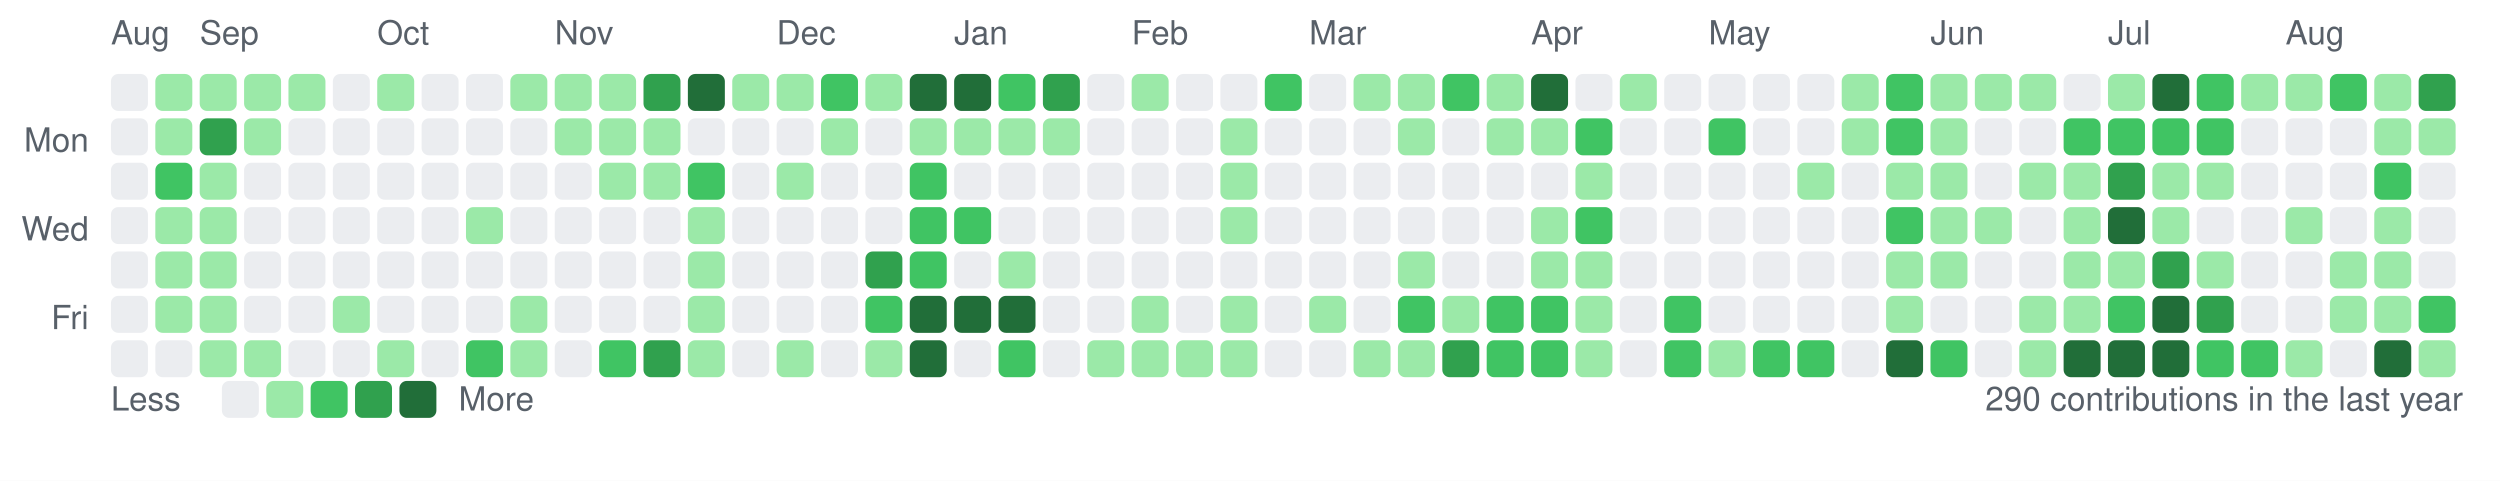
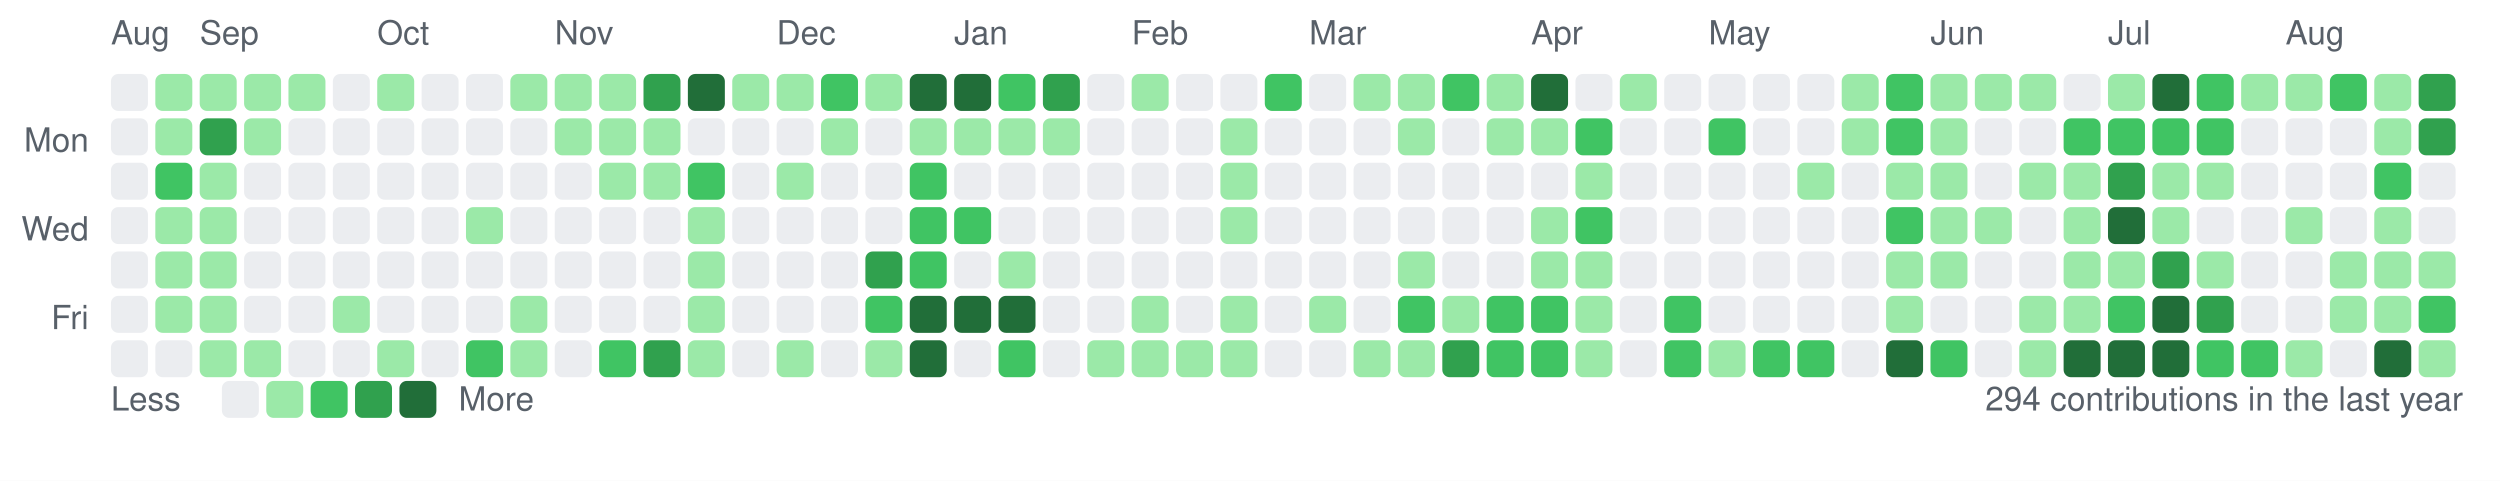
<svg xmlns="http://www.w3.org/2000/svg" width="676" height="130" viewBox="0 0 676 130" role="img" aria-label="cgycorey contribution graph">
  <rect width="676" height="130" fill="#ffffff" />
  <text x="24" y="41" font-size="9" text-anchor="end" fill="#586069" font-family="-apple-system,BlinkMacSystemFont,Segoe UI,Helvetica,Arial,sans-serif">Mon</text>
  <text x="24" y="65" font-size="9" text-anchor="end" fill="#586069" font-family="-apple-system,BlinkMacSystemFont,Segoe UI,Helvetica,Arial,sans-serif">Wed</text>
  <text x="24" y="89" font-size="9" text-anchor="end" fill="#586069" font-family="-apple-system,BlinkMacSystemFont,Segoe UI,Helvetica,Arial,sans-serif">Fri</text>
  <rect x="30" y="20" width="10" height="10" rx="2" fill="#ebedf0" />
  <rect x="30" y="32" width="10" height="10" rx="2" fill="#ebedf0" />
  <rect x="30" y="44" width="10" height="10" rx="2" fill="#ebedf0" />
  <rect x="30" y="56" width="10" height="10" rx="2" fill="#ebedf0" />
  <rect x="30" y="68" width="10" height="10" rx="2" fill="#ebedf0" />
  <rect x="30" y="80" width="10" height="10" rx="2" fill="#ebedf0" />
  <rect x="30" y="92" width="10" height="10" rx="2" fill="#ebedf0" />
  <rect x="42" y="20" width="10" height="10" rx="2" fill="#9be9a8" />
  <rect x="42" y="32" width="10" height="10" rx="2" fill="#9be9a8" />
  <rect x="42" y="44" width="10" height="10" rx="2" fill="#40c463" />
  <rect x="42" y="56" width="10" height="10" rx="2" fill="#9be9a8" />
  <rect x="42" y="68" width="10" height="10" rx="2" fill="#9be9a8" />
  <rect x="42" y="80" width="10" height="10" rx="2" fill="#9be9a8" />
  <rect x="42" y="92" width="10" height="10" rx="2" fill="#ebedf0" />
  <rect x="54" y="20" width="10" height="10" rx="2" fill="#9be9a8" />
  <rect x="54" y="32" width="10" height="10" rx="2" fill="#30a14e" />
  <rect x="54" y="44" width="10" height="10" rx="2" fill="#9be9a8" />
  <rect x="54" y="56" width="10" height="10" rx="2" fill="#9be9a8" />
  <rect x="54" y="68" width="10" height="10" rx="2" fill="#9be9a8" />
  <rect x="54" y="80" width="10" height="10" rx="2" fill="#9be9a8" />
  <rect x="54" y="92" width="10" height="10" rx="2" fill="#9be9a8" />
  <rect x="66" y="20" width="10" height="10" rx="2" fill="#9be9a8" />
  <rect x="66" y="32" width="10" height="10" rx="2" fill="#9be9a8" />
  <rect x="66" y="44" width="10" height="10" rx="2" fill="#ebedf0" />
  <rect x="66" y="56" width="10" height="10" rx="2" fill="#ebedf0" />
  <rect x="66" y="68" width="10" height="10" rx="2" fill="#ebedf0" />
  <rect x="66" y="80" width="10" height="10" rx="2" fill="#ebedf0" />
  <rect x="66" y="92" width="10" height="10" rx="2" fill="#9be9a8" />
  <rect x="78" y="20" width="10" height="10" rx="2" fill="#9be9a8" />
  <rect x="78" y="32" width="10" height="10" rx="2" fill="#ebedf0" />
  <rect x="78" y="44" width="10" height="10" rx="2" fill="#ebedf0" />
  <rect x="78" y="56" width="10" height="10" rx="2" fill="#ebedf0" />
  <rect x="78" y="68" width="10" height="10" rx="2" fill="#ebedf0" />
  <rect x="78" y="80" width="10" height="10" rx="2" fill="#ebedf0" />
  <rect x="78" y="92" width="10" height="10" rx="2" fill="#ebedf0" />
  <rect x="90" y="20" width="10" height="10" rx="2" fill="#ebedf0" />
  <rect x="90" y="32" width="10" height="10" rx="2" fill="#ebedf0" />
  <rect x="90" y="44" width="10" height="10" rx="2" fill="#ebedf0" />
  <rect x="90" y="56" width="10" height="10" rx="2" fill="#ebedf0" />
  <rect x="90" y="68" width="10" height="10" rx="2" fill="#ebedf0" />
  <rect x="90" y="80" width="10" height="10" rx="2" fill="#9be9a8" />
  <rect x="90" y="92" width="10" height="10" rx="2" fill="#ebedf0" />
  <rect x="102" y="20" width="10" height="10" rx="2" fill="#9be9a8" />
  <rect x="102" y="32" width="10" height="10" rx="2" fill="#ebedf0" />
  <rect x="102" y="44" width="10" height="10" rx="2" fill="#ebedf0" />
  <rect x="102" y="56" width="10" height="10" rx="2" fill="#ebedf0" />
  <rect x="102" y="68" width="10" height="10" rx="2" fill="#ebedf0" />
  <rect x="102" y="80" width="10" height="10" rx="2" fill="#ebedf0" />
  <rect x="102" y="92" width="10" height="10" rx="2" fill="#9be9a8" />
  <rect x="114" y="20" width="10" height="10" rx="2" fill="#ebedf0" />
  <rect x="114" y="32" width="10" height="10" rx="2" fill="#ebedf0" />
  <rect x="114" y="44" width="10" height="10" rx="2" fill="#ebedf0" />
  <rect x="114" y="56" width="10" height="10" rx="2" fill="#ebedf0" />
  <rect x="114" y="68" width="10" height="10" rx="2" fill="#ebedf0" />
  <rect x="114" y="80" width="10" height="10" rx="2" fill="#ebedf0" />
  <rect x="114" y="92" width="10" height="10" rx="2" fill="#ebedf0" />
  <rect x="126" y="20" width="10" height="10" rx="2" fill="#ebedf0" />
  <rect x="126" y="32" width="10" height="10" rx="2" fill="#ebedf0" />
  <rect x="126" y="44" width="10" height="10" rx="2" fill="#ebedf0" />
  <rect x="126" y="56" width="10" height="10" rx="2" fill="#9be9a8" />
  <rect x="126" y="68" width="10" height="10" rx="2" fill="#ebedf0" />
  <rect x="126" y="80" width="10" height="10" rx="2" fill="#ebedf0" />
  <rect x="126" y="92" width="10" height="10" rx="2" fill="#40c463" />
  <rect x="138" y="20" width="10" height="10" rx="2" fill="#9be9a8" />
  <rect x="138" y="32" width="10" height="10" rx="2" fill="#ebedf0" />
  <rect x="138" y="44" width="10" height="10" rx="2" fill="#ebedf0" />
  <rect x="138" y="56" width="10" height="10" rx="2" fill="#ebedf0" />
  <rect x="138" y="68" width="10" height="10" rx="2" fill="#ebedf0" />
  <rect x="138" y="80" width="10" height="10" rx="2" fill="#9be9a8" />
  <rect x="138" y="92" width="10" height="10" rx="2" fill="#9be9a8" />
  <rect x="150" y="20" width="10" height="10" rx="2" fill="#9be9a8" />
  <rect x="150" y="32" width="10" height="10" rx="2" fill="#9be9a8" />
  <rect x="150" y="44" width="10" height="10" rx="2" fill="#ebedf0" />
  <rect x="150" y="56" width="10" height="10" rx="2" fill="#ebedf0" />
  <rect x="150" y="68" width="10" height="10" rx="2" fill="#ebedf0" />
  <rect x="150" y="80" width="10" height="10" rx="2" fill="#ebedf0" />
  <rect x="150" y="92" width="10" height="10" rx="2" fill="#ebedf0" />
  <rect x="162" y="20" width="10" height="10" rx="2" fill="#9be9a8" />
  <rect x="162" y="32" width="10" height="10" rx="2" fill="#9be9a8" />
  <rect x="162" y="44" width="10" height="10" rx="2" fill="#9be9a8" />
  <rect x="162" y="56" width="10" height="10" rx="2" fill="#ebedf0" />
  <rect x="162" y="68" width="10" height="10" rx="2" fill="#ebedf0" />
  <rect x="162" y="80" width="10" height="10" rx="2" fill="#ebedf0" />
  <rect x="162" y="92" width="10" height="10" rx="2" fill="#40c463" />
  <rect x="174" y="20" width="10" height="10" rx="2" fill="#30a14e" />
  <rect x="174" y="32" width="10" height="10" rx="2" fill="#9be9a8" />
  <rect x="174" y="44" width="10" height="10" rx="2" fill="#9be9a8" />
  <rect x="174" y="56" width="10" height="10" rx="2" fill="#ebedf0" />
  <rect x="174" y="68" width="10" height="10" rx="2" fill="#ebedf0" />
  <rect x="174" y="80" width="10" height="10" rx="2" fill="#ebedf0" />
  <rect x="174" y="92" width="10" height="10" rx="2" fill="#30a14e" />
  <rect x="186" y="20" width="10" height="10" rx="2" fill="#216e39" />
  <rect x="186" y="32" width="10" height="10" rx="2" fill="#ebedf0" />
  <rect x="186" y="44" width="10" height="10" rx="2" fill="#40c463" />
  <rect x="186" y="56" width="10" height="10" rx="2" fill="#9be9a8" />
  <rect x="186" y="68" width="10" height="10" rx="2" fill="#9be9a8" />
  <rect x="186" y="80" width="10" height="10" rx="2" fill="#9be9a8" />
  <rect x="186" y="92" width="10" height="10" rx="2" fill="#9be9a8" />
  <rect x="198" y="20" width="10" height="10" rx="2" fill="#9be9a8" />
  <rect x="198" y="32" width="10" height="10" rx="2" fill="#ebedf0" />
  <rect x="198" y="44" width="10" height="10" rx="2" fill="#ebedf0" />
  <rect x="198" y="56" width="10" height="10" rx="2" fill="#ebedf0" />
  <rect x="198" y="68" width="10" height="10" rx="2" fill="#ebedf0" />
  <rect x="198" y="80" width="10" height="10" rx="2" fill="#ebedf0" />
  <rect x="198" y="92" width="10" height="10" rx="2" fill="#ebedf0" />
  <rect x="210" y="20" width="10" height="10" rx="2" fill="#9be9a8" />
  <rect x="210" y="32" width="10" height="10" rx="2" fill="#ebedf0" />
  <rect x="210" y="44" width="10" height="10" rx="2" fill="#9be9a8" />
  <rect x="210" y="56" width="10" height="10" rx="2" fill="#ebedf0" />
  <rect x="210" y="68" width="10" height="10" rx="2" fill="#ebedf0" />
  <rect x="210" y="80" width="10" height="10" rx="2" fill="#ebedf0" />
  <rect x="210" y="92" width="10" height="10" rx="2" fill="#9be9a8" />
  <rect x="222" y="20" width="10" height="10" rx="2" fill="#40c463" />
  <rect x="222" y="32" width="10" height="10" rx="2" fill="#9be9a8" />
  <rect x="222" y="44" width="10" height="10" rx="2" fill="#ebedf0" />
  <rect x="222" y="56" width="10" height="10" rx="2" fill="#ebedf0" />
  <rect x="222" y="68" width="10" height="10" rx="2" fill="#ebedf0" />
  <rect x="222" y="80" width="10" height="10" rx="2" fill="#ebedf0" />
  <rect x="222" y="92" width="10" height="10" rx="2" fill="#ebedf0" />
  <rect x="234" y="20" width="10" height="10" rx="2" fill="#9be9a8" />
  <rect x="234" y="32" width="10" height="10" rx="2" fill="#ebedf0" />
  <rect x="234" y="44" width="10" height="10" rx="2" fill="#ebedf0" />
  <rect x="234" y="56" width="10" height="10" rx="2" fill="#ebedf0" />
  <rect x="234" y="68" width="10" height="10" rx="2" fill="#30a14e" />
  <rect x="234" y="80" width="10" height="10" rx="2" fill="#40c463" />
  <rect x="234" y="92" width="10" height="10" rx="2" fill="#9be9a8" />
  <rect x="246" y="20" width="10" height="10" rx="2" fill="#216e39" />
  <rect x="246" y="32" width="10" height="10" rx="2" fill="#9be9a8" />
  <rect x="246" y="44" width="10" height="10" rx="2" fill="#40c463" />
  <rect x="246" y="56" width="10" height="10" rx="2" fill="#40c463" />
  <rect x="246" y="68" width="10" height="10" rx="2" fill="#40c463" />
  <rect x="246" y="80" width="10" height="10" rx="2" fill="#216e39" />
  <rect x="246" y="92" width="10" height="10" rx="2" fill="#216e39" />
  <rect x="258" y="20" width="10" height="10" rx="2" fill="#216e39" />
  <rect x="258" y="32" width="10" height="10" rx="2" fill="#9be9a8" />
  <rect x="258" y="44" width="10" height="10" rx="2" fill="#ebedf0" />
  <rect x="258" y="56" width="10" height="10" rx="2" fill="#40c463" />
  <rect x="258" y="68" width="10" height="10" rx="2" fill="#ebedf0" />
  <rect x="258" y="80" width="10" height="10" rx="2" fill="#216e39" />
  <rect x="258" y="92" width="10" height="10" rx="2" fill="#ebedf0" />
  <rect x="270" y="20" width="10" height="10" rx="2" fill="#40c463" />
  <rect x="270" y="32" width="10" height="10" rx="2" fill="#9be9a8" />
  <rect x="270" y="44" width="10" height="10" rx="2" fill="#ebedf0" />
  <rect x="270" y="56" width="10" height="10" rx="2" fill="#ebedf0" />
  <rect x="270" y="68" width="10" height="10" rx="2" fill="#9be9a8" />
  <rect x="270" y="80" width="10" height="10" rx="2" fill="#216e39" />
  <rect x="270" y="92" width="10" height="10" rx="2" fill="#40c463" />
  <rect x="282" y="20" width="10" height="10" rx="2" fill="#30a14e" />
  <rect x="282" y="32" width="10" height="10" rx="2" fill="#9be9a8" />
  <rect x="282" y="44" width="10" height="10" rx="2" fill="#ebedf0" />
  <rect x="282" y="56" width="10" height="10" rx="2" fill="#ebedf0" />
  <rect x="282" y="68" width="10" height="10" rx="2" fill="#ebedf0" />
  <rect x="282" y="80" width="10" height="10" rx="2" fill="#ebedf0" />
  <rect x="282" y="92" width="10" height="10" rx="2" fill="#ebedf0" />
  <rect x="294" y="20" width="10" height="10" rx="2" fill="#ebedf0" />
  <rect x="294" y="32" width="10" height="10" rx="2" fill="#ebedf0" />
  <rect x="294" y="44" width="10" height="10" rx="2" fill="#ebedf0" />
  <rect x="294" y="56" width="10" height="10" rx="2" fill="#ebedf0" />
  <rect x="294" y="68" width="10" height="10" rx="2" fill="#ebedf0" />
  <rect x="294" y="80" width="10" height="10" rx="2" fill="#ebedf0" />
  <rect x="294" y="92" width="10" height="10" rx="2" fill="#9be9a8" />
  <rect x="306" y="20" width="10" height="10" rx="2" fill="#9be9a8" />
  <rect x="306" y="32" width="10" height="10" rx="2" fill="#ebedf0" />
  <rect x="306" y="44" width="10" height="10" rx="2" fill="#ebedf0" />
  <rect x="306" y="56" width="10" height="10" rx="2" fill="#ebedf0" />
  <rect x="306" y="68" width="10" height="10" rx="2" fill="#ebedf0" />
  <rect x="306" y="80" width="10" height="10" rx="2" fill="#9be9a8" />
  <rect x="306" y="92" width="10" height="10" rx="2" fill="#9be9a8" />
  <rect x="318" y="20" width="10" height="10" rx="2" fill="#ebedf0" />
  <rect x="318" y="32" width="10" height="10" rx="2" fill="#ebedf0" />
  <rect x="318" y="44" width="10" height="10" rx="2" fill="#ebedf0" />
  <rect x="318" y="56" width="10" height="10" rx="2" fill="#ebedf0" />
  <rect x="318" y="68" width="10" height="10" rx="2" fill="#ebedf0" />
  <rect x="318" y="80" width="10" height="10" rx="2" fill="#ebedf0" />
  <rect x="318" y="92" width="10" height="10" rx="2" fill="#9be9a8" />
  <rect x="330" y="20" width="10" height="10" rx="2" fill="#ebedf0" />
  <rect x="330" y="32" width="10" height="10" rx="2" fill="#9be9a8" />
  <rect x="330" y="44" width="10" height="10" rx="2" fill="#9be9a8" />
  <rect x="330" y="56" width="10" height="10" rx="2" fill="#9be9a8" />
  <rect x="330" y="68" width="10" height="10" rx="2" fill="#ebedf0" />
  <rect x="330" y="80" width="10" height="10" rx="2" fill="#9be9a8" />
  <rect x="330" y="92" width="10" height="10" rx="2" fill="#9be9a8" />
  <rect x="342" y="20" width="10" height="10" rx="2" fill="#40c463" />
  <rect x="342" y="32" width="10" height="10" rx="2" fill="#ebedf0" />
  <rect x="342" y="44" width="10" height="10" rx="2" fill="#ebedf0" />
  <rect x="342" y="56" width="10" height="10" rx="2" fill="#ebedf0" />
  <rect x="342" y="68" width="10" height="10" rx="2" fill="#ebedf0" />
  <rect x="342" y="80" width="10" height="10" rx="2" fill="#ebedf0" />
  <rect x="342" y="92" width="10" height="10" rx="2" fill="#ebedf0" />
  <rect x="354" y="20" width="10" height="10" rx="2" fill="#ebedf0" />
  <rect x="354" y="32" width="10" height="10" rx="2" fill="#ebedf0" />
  <rect x="354" y="44" width="10" height="10" rx="2" fill="#ebedf0" />
  <rect x="354" y="56" width="10" height="10" rx="2" fill="#ebedf0" />
  <rect x="354" y="68" width="10" height="10" rx="2" fill="#ebedf0" />
  <rect x="354" y="80" width="10" height="10" rx="2" fill="#9be9a8" />
  <rect x="354" y="92" width="10" height="10" rx="2" fill="#ebedf0" />
  <rect x="366" y="20" width="10" height="10" rx="2" fill="#9be9a8" />
  <rect x="366" y="32" width="10" height="10" rx="2" fill="#ebedf0" />
  <rect x="366" y="44" width="10" height="10" rx="2" fill="#ebedf0" />
  <rect x="366" y="56" width="10" height="10" rx="2" fill="#ebedf0" />
  <rect x="366" y="68" width="10" height="10" rx="2" fill="#ebedf0" />
  <rect x="366" y="80" width="10" height="10" rx="2" fill="#ebedf0" />
  <rect x="366" y="92" width="10" height="10" rx="2" fill="#9be9a8" />
  <rect x="378" y="20" width="10" height="10" rx="2" fill="#9be9a8" />
  <rect x="378" y="32" width="10" height="10" rx="2" fill="#9be9a8" />
  <rect x="378" y="44" width="10" height="10" rx="2" fill="#ebedf0" />
  <rect x="378" y="56" width="10" height="10" rx="2" fill="#ebedf0" />
  <rect x="378" y="68" width="10" height="10" rx="2" fill="#9be9a8" />
  <rect x="378" y="80" width="10" height="10" rx="2" fill="#40c463" />
  <rect x="378" y="92" width="10" height="10" rx="2" fill="#9be9a8" />
  <rect x="390" y="20" width="10" height="10" rx="2" fill="#40c463" />
  <rect x="390" y="32" width="10" height="10" rx="2" fill="#ebedf0" />
  <rect x="390" y="44" width="10" height="10" rx="2" fill="#ebedf0" />
  <rect x="390" y="56" width="10" height="10" rx="2" fill="#ebedf0" />
  <rect x="390" y="68" width="10" height="10" rx="2" fill="#ebedf0" />
  <rect x="390" y="80" width="10" height="10" rx="2" fill="#9be9a8" />
  <rect x="390" y="92" width="10" height="10" rx="2" fill="#30a14e" />
  <rect x="402" y="20" width="10" height="10" rx="2" fill="#9be9a8" />
  <rect x="402" y="32" width="10" height="10" rx="2" fill="#9be9a8" />
  <rect x="402" y="44" width="10" height="10" rx="2" fill="#ebedf0" />
  <rect x="402" y="56" width="10" height="10" rx="2" fill="#ebedf0" />
  <rect x="402" y="68" width="10" height="10" rx="2" fill="#ebedf0" />
  <rect x="402" y="80" width="10" height="10" rx="2" fill="#40c463" />
  <rect x="402" y="92" width="10" height="10" rx="2" fill="#40c463" />
  <rect x="414" y="20" width="10" height="10" rx="2" fill="#216e39" />
  <rect x="414" y="32" width="10" height="10" rx="2" fill="#9be9a8" />
  <rect x="414" y="44" width="10" height="10" rx="2" fill="#ebedf0" />
  <rect x="414" y="56" width="10" height="10" rx="2" fill="#9be9a8" />
  <rect x="414" y="68" width="10" height="10" rx="2" fill="#9be9a8" />
  <rect x="414" y="80" width="10" height="10" rx="2" fill="#40c463" />
  <rect x="414" y="92" width="10" height="10" rx="2" fill="#40c463" />
  <rect x="426" y="20" width="10" height="10" rx="2" fill="#ebedf0" />
  <rect x="426" y="32" width="10" height="10" rx="2" fill="#40c463" />
  <rect x="426" y="44" width="10" height="10" rx="2" fill="#9be9a8" />
  <rect x="426" y="56" width="10" height="10" rx="2" fill="#40c463" />
  <rect x="426" y="68" width="10" height="10" rx="2" fill="#9be9a8" />
  <rect x="426" y="80" width="10" height="10" rx="2" fill="#9be9a8" />
  <rect x="426" y="92" width="10" height="10" rx="2" fill="#9be9a8" />
  <rect x="438" y="20" width="10" height="10" rx="2" fill="#9be9a8" />
  <rect x="438" y="32" width="10" height="10" rx="2" fill="#ebedf0" />
  <rect x="438" y="44" width="10" height="10" rx="2" fill="#ebedf0" />
  <rect x="438" y="56" width="10" height="10" rx="2" fill="#ebedf0" />
  <rect x="438" y="68" width="10" height="10" rx="2" fill="#ebedf0" />
  <rect x="438" y="80" width="10" height="10" rx="2" fill="#ebedf0" />
  <rect x="438" y="92" width="10" height="10" rx="2" fill="#ebedf0" />
  <rect x="450" y="20" width="10" height="10" rx="2" fill="#ebedf0" />
  <rect x="450" y="32" width="10" height="10" rx="2" fill="#ebedf0" />
  <rect x="450" y="44" width="10" height="10" rx="2" fill="#ebedf0" />
  <rect x="450" y="56" width="10" height="10" rx="2" fill="#ebedf0" />
  <rect x="450" y="68" width="10" height="10" rx="2" fill="#ebedf0" />
  <rect x="450" y="80" width="10" height="10" rx="2" fill="#40c463" />
  <rect x="450" y="92" width="10" height="10" rx="2" fill="#40c463" />
  <rect x="462" y="20" width="10" height="10" rx="2" fill="#ebedf0" />
  <rect x="462" y="32" width="10" height="10" rx="2" fill="#40c463" />
  <rect x="462" y="44" width="10" height="10" rx="2" fill="#ebedf0" />
  <rect x="462" y="56" width="10" height="10" rx="2" fill="#ebedf0" />
  <rect x="462" y="68" width="10" height="10" rx="2" fill="#ebedf0" />
  <rect x="462" y="80" width="10" height="10" rx="2" fill="#ebedf0" />
  <rect x="462" y="92" width="10" height="10" rx="2" fill="#9be9a8" />
  <rect x="474" y="20" width="10" height="10" rx="2" fill="#ebedf0" />
  <rect x="474" y="32" width="10" height="10" rx="2" fill="#ebedf0" />
  <rect x="474" y="44" width="10" height="10" rx="2" fill="#ebedf0" />
  <rect x="474" y="56" width="10" height="10" rx="2" fill="#ebedf0" />
  <rect x="474" y="68" width="10" height="10" rx="2" fill="#ebedf0" />
  <rect x="474" y="80" width="10" height="10" rx="2" fill="#ebedf0" />
  <rect x="474" y="92" width="10" height="10" rx="2" fill="#40c463" />
  <rect x="486" y="20" width="10" height="10" rx="2" fill="#ebedf0" />
  <rect x="486" y="32" width="10" height="10" rx="2" fill="#ebedf0" />
  <rect x="486" y="44" width="10" height="10" rx="2" fill="#9be9a8" />
  <rect x="486" y="56" width="10" height="10" rx="2" fill="#ebedf0" />
  <rect x="486" y="68" width="10" height="10" rx="2" fill="#ebedf0" />
  <rect x="486" y="80" width="10" height="10" rx="2" fill="#ebedf0" />
  <rect x="486" y="92" width="10" height="10" rx="2" fill="#40c463" />
  <rect x="498" y="20" width="10" height="10" rx="2" fill="#9be9a8" />
  <rect x="498" y="32" width="10" height="10" rx="2" fill="#9be9a8" />
  <rect x="498" y="44" width="10" height="10" rx="2" fill="#ebedf0" />
  <rect x="498" y="56" width="10" height="10" rx="2" fill="#ebedf0" />
  <rect x="498" y="68" width="10" height="10" rx="2" fill="#ebedf0" />
  <rect x="498" y="80" width="10" height="10" rx="2" fill="#ebedf0" />
  <rect x="498" y="92" width="10" height="10" rx="2" fill="#ebedf0" />
  <rect x="510" y="20" width="10" height="10" rx="2" fill="#40c463" />
  <rect x="510" y="32" width="10" height="10" rx="2" fill="#40c463" />
  <rect x="510" y="44" width="10" height="10" rx="2" fill="#9be9a8" />
  <rect x="510" y="56" width="10" height="10" rx="2" fill="#40c463" />
  <rect x="510" y="68" width="10" height="10" rx="2" fill="#9be9a8" />
  <rect x="510" y="80" width="10" height="10" rx="2" fill="#9be9a8" />
  <rect x="510" y="92" width="10" height="10" rx="2" fill="#216e39" />
  <rect x="522" y="20" width="10" height="10" rx="2" fill="#9be9a8" />
  <rect x="522" y="32" width="10" height="10" rx="2" fill="#9be9a8" />
  <rect x="522" y="44" width="10" height="10" rx="2" fill="#9be9a8" />
  <rect x="522" y="56" width="10" height="10" rx="2" fill="#9be9a8" />
  <rect x="522" y="68" width="10" height="10" rx="2" fill="#9be9a8" />
  <rect x="522" y="80" width="10" height="10" rx="2" fill="#ebedf0" />
  <rect x="522" y="92" width="10" height="10" rx="2" fill="#40c463" />
  <rect x="534" y="20" width="10" height="10" rx="2" fill="#9be9a8" />
  <rect x="534" y="32" width="10" height="10" rx="2" fill="#ebedf0" />
  <rect x="534" y="44" width="10" height="10" rx="2" fill="#ebedf0" />
  <rect x="534" y="56" width="10" height="10" rx="2" fill="#9be9a8" />
  <rect x="534" y="68" width="10" height="10" rx="2" fill="#ebedf0" />
  <rect x="534" y="80" width="10" height="10" rx="2" fill="#ebedf0" />
  <rect x="534" y="92" width="10" height="10" rx="2" fill="#ebedf0" />
  <rect x="546" y="20" width="10" height="10" rx="2" fill="#9be9a8" />
  <rect x="546" y="32" width="10" height="10" rx="2" fill="#ebedf0" />
  <rect x="546" y="44" width="10" height="10" rx="2" fill="#9be9a8" />
  <rect x="546" y="56" width="10" height="10" rx="2" fill="#ebedf0" />
  <rect x="546" y="68" width="10" height="10" rx="2" fill="#ebedf0" />
  <rect x="546" y="80" width="10" height="10" rx="2" fill="#9be9a8" />
  <rect x="546" y="92" width="10" height="10" rx="2" fill="#9be9a8" />
  <rect x="558" y="20" width="10" height="10" rx="2" fill="#ebedf0" />
  <rect x="558" y="32" width="10" height="10" rx="2" fill="#40c463" />
  <rect x="558" y="44" width="10" height="10" rx="2" fill="#9be9a8" />
  <rect x="558" y="56" width="10" height="10" rx="2" fill="#9be9a8" />
  <rect x="558" y="68" width="10" height="10" rx="2" fill="#9be9a8" />
  <rect x="558" y="80" width="10" height="10" rx="2" fill="#9be9a8" />
  <rect x="558" y="92" width="10" height="10" rx="2" fill="#216e39" />
  <rect x="570" y="20" width="10" height="10" rx="2" fill="#9be9a8" />
  <rect x="570" y="32" width="10" height="10" rx="2" fill="#40c463" />
  <rect x="570" y="44" width="10" height="10" rx="2" fill="#30a14e" />
  <rect x="570" y="56" width="10" height="10" rx="2" fill="#216e39" />
  <rect x="570" y="68" width="10" height="10" rx="2" fill="#9be9a8" />
  <rect x="570" y="80" width="10" height="10" rx="2" fill="#40c463" />
  <rect x="570" y="92" width="10" height="10" rx="2" fill="#216e39" />
  <rect x="582" y="20" width="10" height="10" rx="2" fill="#216e39" />
  <rect x="582" y="32" width="10" height="10" rx="2" fill="#40c463" />
  <rect x="582" y="44" width="10" height="10" rx="2" fill="#9be9a8" />
  <rect x="582" y="56" width="10" height="10" rx="2" fill="#9be9a8" />
  <rect x="582" y="68" width="10" height="10" rx="2" fill="#30a14e" />
  <rect x="582" y="80" width="10" height="10" rx="2" fill="#216e39" />
  <rect x="582" y="92" width="10" height="10" rx="2" fill="#216e39" />
  <rect x="594" y="20" width="10" height="10" rx="2" fill="#40c463" />
  <rect x="594" y="32" width="10" height="10" rx="2" fill="#40c463" />
  <rect x="594" y="44" width="10" height="10" rx="2" fill="#9be9a8" />
  <rect x="594" y="56" width="10" height="10" rx="2" fill="#ebedf0" />
  <rect x="594" y="68" width="10" height="10" rx="2" fill="#9be9a8" />
  <rect x="594" y="80" width="10" height="10" rx="2" fill="#30a14e" />
  <rect x="594" y="92" width="10" height="10" rx="2" fill="#40c463" />
  <rect x="606" y="20" width="10" height="10" rx="2" fill="#9be9a8" />
  <rect x="606" y="32" width="10" height="10" rx="2" fill="#ebedf0" />
  <rect x="606" y="44" width="10" height="10" rx="2" fill="#ebedf0" />
  <rect x="606" y="56" width="10" height="10" rx="2" fill="#ebedf0" />
  <rect x="606" y="68" width="10" height="10" rx="2" fill="#ebedf0" />
  <rect x="606" y="80" width="10" height="10" rx="2" fill="#ebedf0" />
  <rect x="606" y="92" width="10" height="10" rx="2" fill="#40c463" />
  <rect x="618" y="20" width="10" height="10" rx="2" fill="#9be9a8" />
  <rect x="618" y="32" width="10" height="10" rx="2" fill="#ebedf0" />
  <rect x="618" y="44" width="10" height="10" rx="2" fill="#ebedf0" />
  <rect x="618" y="56" width="10" height="10" rx="2" fill="#9be9a8" />
  <rect x="618" y="68" width="10" height="10" rx="2" fill="#ebedf0" />
  <rect x="618" y="80" width="10" height="10" rx="2" fill="#ebedf0" />
  <rect x="618" y="92" width="10" height="10" rx="2" fill="#9be9a8" />
  <rect x="630" y="20" width="10" height="10" rx="2" fill="#40c463" />
  <rect x="630" y="32" width="10" height="10" rx="2" fill="#ebedf0" />
  <rect x="630" y="44" width="10" height="10" rx="2" fill="#ebedf0" />
  <rect x="630" y="56" width="10" height="10" rx="2" fill="#ebedf0" />
  <rect x="630" y="68" width="10" height="10" rx="2" fill="#9be9a8" />
  <rect x="630" y="80" width="10" height="10" rx="2" fill="#9be9a8" />
  <rect x="630" y="92" width="10" height="10" rx="2" fill="#ebedf0" />
  <rect x="642" y="20" width="10" height="10" rx="2" fill="#9be9a8" />
  <rect x="642" y="32" width="10" height="10" rx="2" fill="#9be9a8" />
  <rect x="642" y="44" width="10" height="10" rx="2" fill="#40c463" />
  <rect x="642" y="56" width="10" height="10" rx="2" fill="#9be9a8" />
  <rect x="642" y="68" width="10" height="10" rx="2" fill="#9be9a8" />
  <rect x="642" y="80" width="10" height="10" rx="2" fill="#9be9a8" />
  <rect x="642" y="92" width="10" height="10" rx="2" fill="#216e39" />
  <rect x="654" y="20" width="10" height="10" rx="2" fill="#30a14e" />
-   <rect x="654" y="32" width="10" height="10" rx="2" fill="#9be9a8" />
+   <rect x="654" y="32" width="10" height="10" rx="2" fill="#30a14e" />
  <rect x="654" y="44" width="10" height="10" rx="2" fill="#ebedf0" />
  <rect x="654" y="56" width="10" height="10" rx="2" fill="#ebedf0" />
-   <rect x="654" y="68" width="10" height="10" rx="2" fill="#ebedf0" />
+   <rect x="654" y="68" width="10" height="10" rx="2" fill="#9be9a8" />
  <rect x="654" y="80" width="10" height="10" rx="2" fill="#40c463" />
  <rect x="654" y="92" width="10" height="10" rx="2" fill="#9be9a8" />
  <text x="30" y="111" font-size="9" fill="#586069" font-family="-apple-system,BlinkMacSystemFont,Segoe UI,Helvetica,Arial,sans-serif">Less</text>
  <rect x="60" y="103" width="10" height="10" rx="2" fill="#ebedf0" />
  <rect x="72" y="103" width="10" height="10" rx="2" fill="#9be9a8" />
  <rect x="84" y="103" width="10" height="10" rx="2" fill="#40c463" />
  <rect x="96" y="103" width="10" height="10" rx="2" fill="#30a14e" />
  <rect x="108" y="103" width="10" height="10" rx="2" fill="#216e39" />
  <text x="124" y="111" font-size="9" fill="#586069" font-family="-apple-system,BlinkMacSystemFont,Segoe UI,Helvetica,Arial,sans-serif">More</text>
-   <text x="666" y="111" font-size="9" text-anchor="end" fill="#586069" font-family="-apple-system,BlinkMacSystemFont,Segoe UI,Helvetica,Arial,sans-serif">290 contributions in the last year</text>
+   <text x="666" y="111" font-size="9" text-anchor="end" fill="#586069" font-family="-apple-system,BlinkMacSystemFont,Segoe UI,Helvetica,Arial,sans-serif">294 contributions in the last year</text>
  <text x="30" y="12" font-size="9" fill="#586069" font-family="-apple-system,BlinkMacSystemFont,Segoe UI,Helvetica,Arial,sans-serif">Aug</text>
  <text x="54" y="12" font-size="9" fill="#586069" font-family="-apple-system,BlinkMacSystemFont,Segoe UI,Helvetica,Arial,sans-serif">Sep</text>
  <text x="102" y="12" font-size="9" fill="#586069" font-family="-apple-system,BlinkMacSystemFont,Segoe UI,Helvetica,Arial,sans-serif">Oct</text>
  <text x="150" y="12" font-size="9" fill="#586069" font-family="-apple-system,BlinkMacSystemFont,Segoe UI,Helvetica,Arial,sans-serif">Nov</text>
  <text x="210" y="12" font-size="9" fill="#586069" font-family="-apple-system,BlinkMacSystemFont,Segoe UI,Helvetica,Arial,sans-serif">Dec</text>
  <text x="258" y="12" font-size="9" fill="#586069" font-family="-apple-system,BlinkMacSystemFont,Segoe UI,Helvetica,Arial,sans-serif">Jan</text>
  <text x="306" y="12" font-size="9" fill="#586069" font-family="-apple-system,BlinkMacSystemFont,Segoe UI,Helvetica,Arial,sans-serif">Feb</text>
  <text x="354" y="12" font-size="9" fill="#586069" font-family="-apple-system,BlinkMacSystemFont,Segoe UI,Helvetica,Arial,sans-serif">Mar</text>
  <text x="414" y="12" font-size="9" fill="#586069" font-family="-apple-system,BlinkMacSystemFont,Segoe UI,Helvetica,Arial,sans-serif">Apr</text>
  <text x="462" y="12" font-size="9" fill="#586069" font-family="-apple-system,BlinkMacSystemFont,Segoe UI,Helvetica,Arial,sans-serif">May</text>
  <text x="522" y="12" font-size="9" fill="#586069" font-family="-apple-system,BlinkMacSystemFont,Segoe UI,Helvetica,Arial,sans-serif">Jun</text>
  <text x="570" y="12" font-size="9" fill="#586069" font-family="-apple-system,BlinkMacSystemFont,Segoe UI,Helvetica,Arial,sans-serif">Jul</text>
  <text x="618" y="12" font-size="9" fill="#586069" font-family="-apple-system,BlinkMacSystemFont,Segoe UI,Helvetica,Arial,sans-serif">Aug</text>
</svg>
